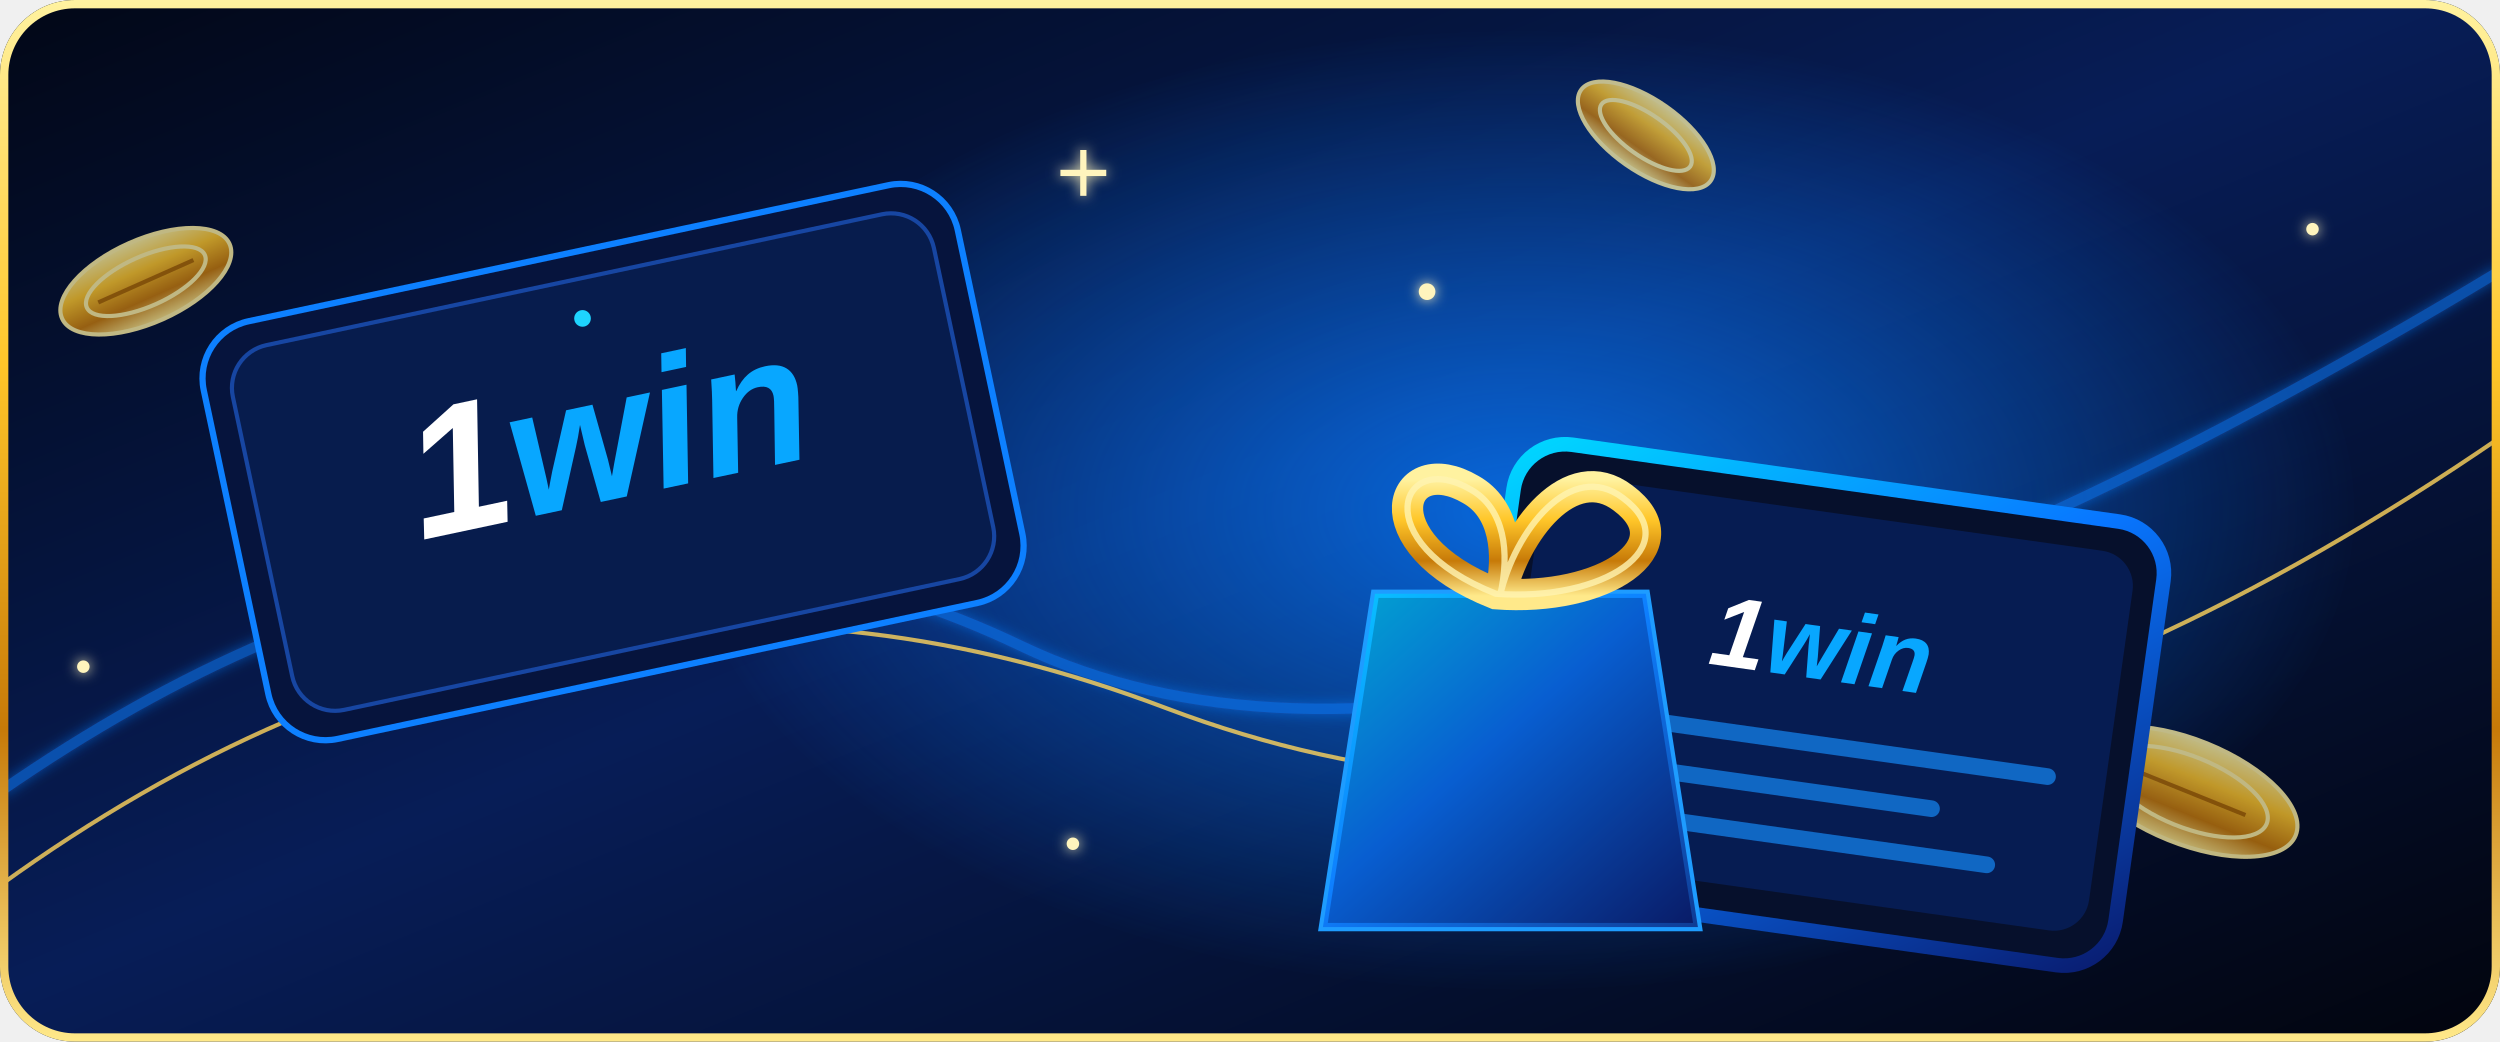
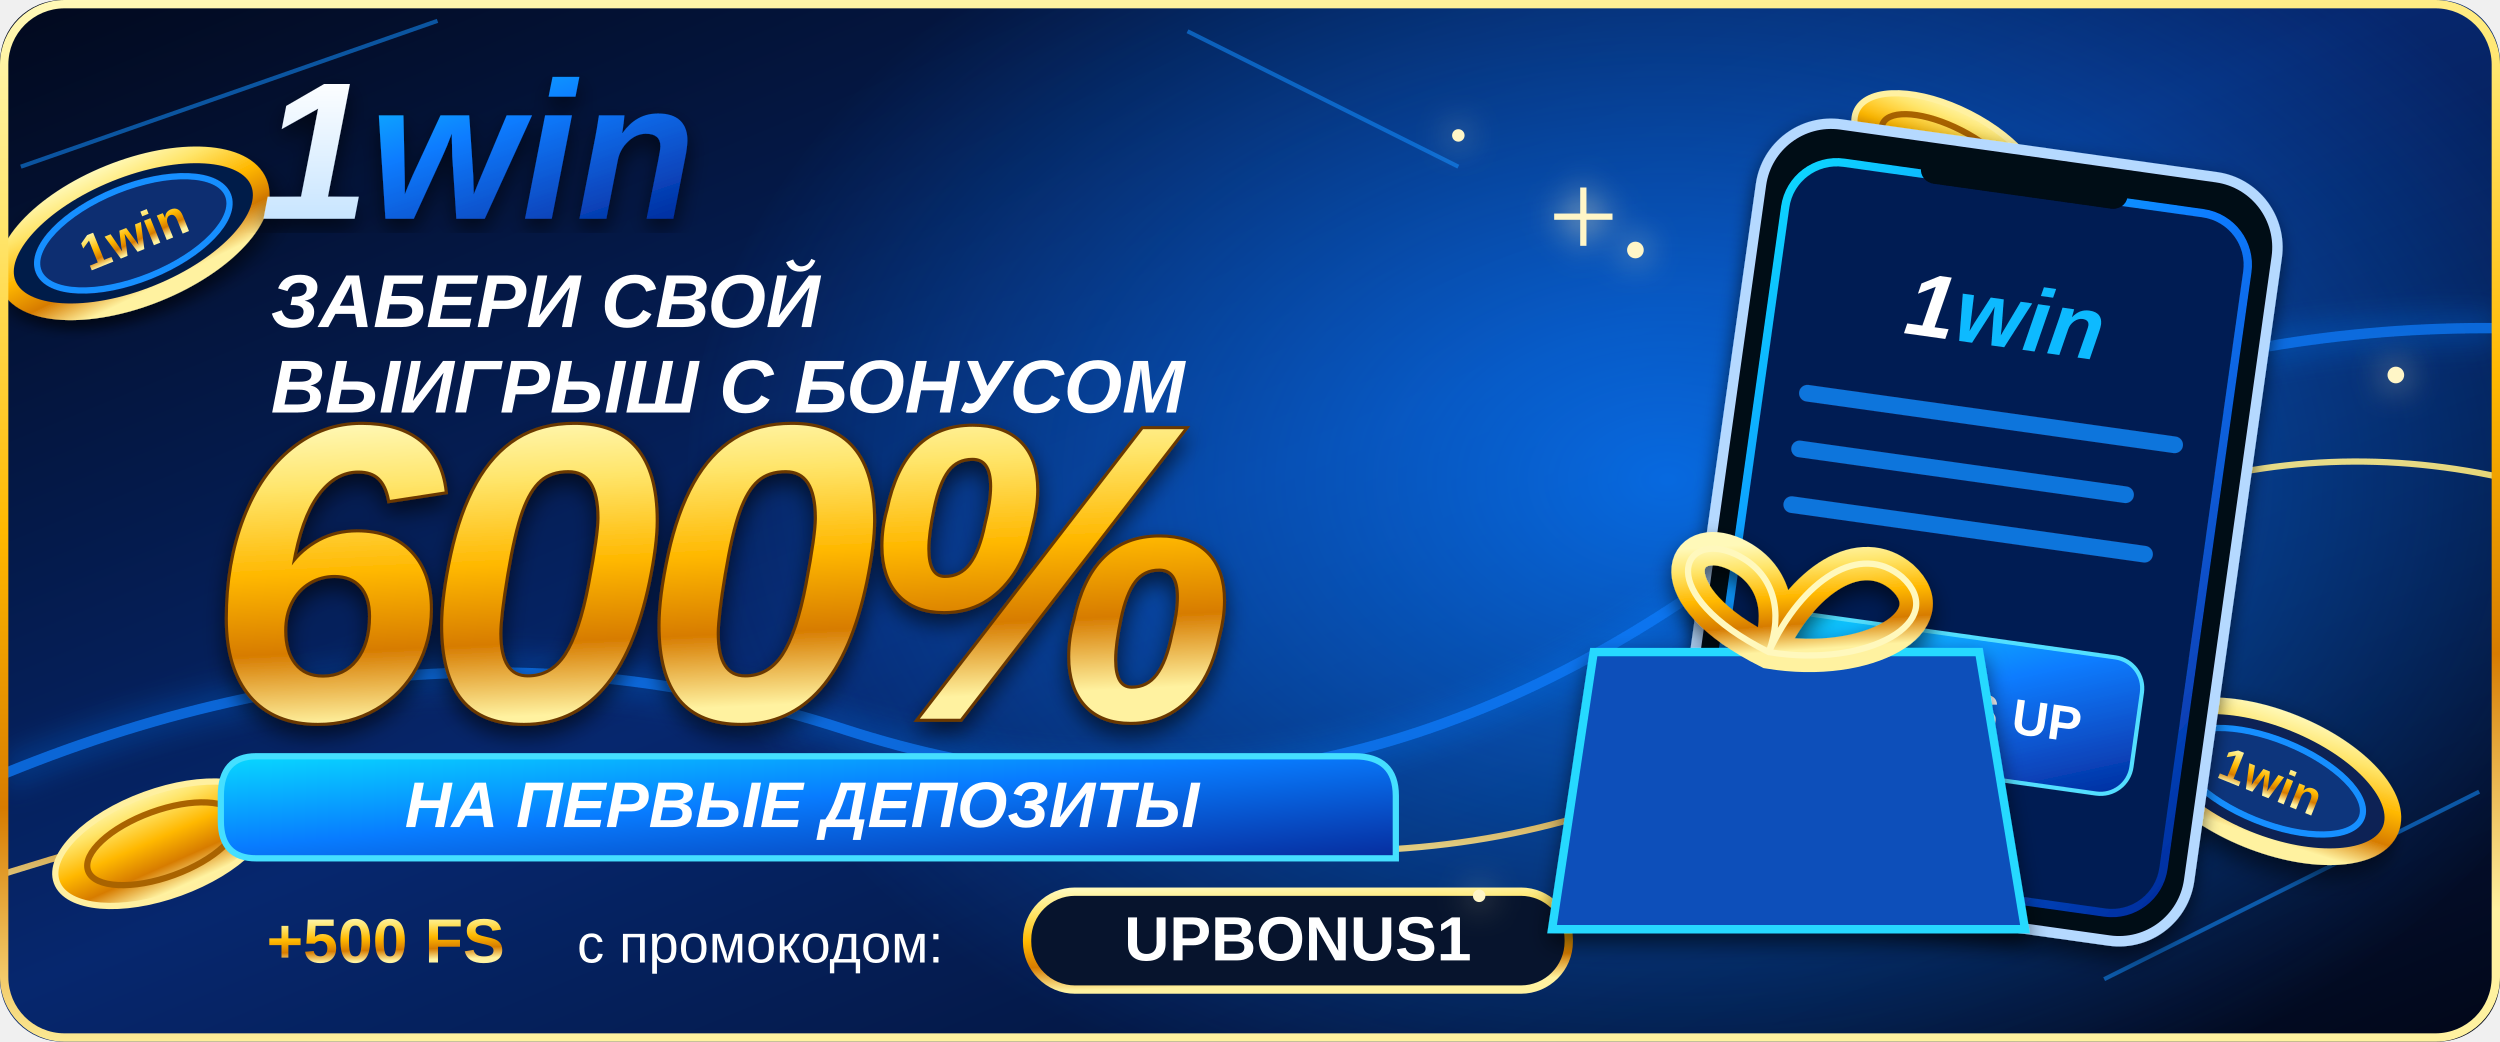
<svg xmlns="http://www.w3.org/2000/svg" width="1200" height="500" viewBox="0 0 1200 500">
  <defs>
    <linearGradient id="bg" x1="0" y1="0" x2="1" y2="1">
-       <stop stop-color="#020716" />
-       <stop offset=".48" stop-color="#071d57" />
-       <stop offset="1" stop-color="#02040d" />
+       <stop stop-color="#02091d" />
+       <stop offset=".48" stop-color="#06276e" />
+       <stop offset="1" stop-color="#020718" />
    </linearGradient>
-     <linearGradient id="gold" x1="0" y1="0" x2="0" y2="1">
-       <stop stop-color="#fff2a0" />
-       <stop offset=".35" stop-color="#ffc629" />
-       <stop offset=".7" stop-color="#c77a08" />
-       <stop offset="1" stop-color="#ffe98a" />
-     </linearGradient>
-     <linearGradient id="blue" x1="0" y1="0" x2="1" y2="1">
-       <stop stop-color="#00d8ff" />
-       <stop offset=".45" stop-color="#0876ff" />
-       <stop offset="1" stop-color="#091c70" />
-     </linearGradient>
-     <radialGradient id="glow">
+     <radialGradient id="blueGlow">
      <stop stop-color="#087bff" stop-opacity=".8" />
      <stop offset="1" stop-color="#087bff" stop-opacity="0" />
    </radialGradient>
-     <filter id="blur">
-       <feGaussianBlur stdDeviation="28" />
-     </filter>
-     <filter id="shine">
-       <feGaussianBlur stdDeviation="3" result="b" />
+     <linearGradient id="gold" x1="0" y1="0" x2=".15" y2="1">
+       <stop stop-color="#fff9b9" />
+       <stop offset=".22" stop-color="#ffe56a" />
+       <stop offset=".5" stop-color="#ffb800" />
+       <stop offset=".76" stop-color="#d77c00" />
+       <stop offset="1" stop-color="#fff2a0" />
+     </linearGradient>
+     <linearGradient id="blue" x1="0" y1="0" x2="1" y2="1">
+       <stop stop-color="#08d8ff" />
+       <stop offset=".45" stop-color="#087cff" />
+       <stop offset="1" stop-color="#062c9d" />
+     </linearGradient>
+     <linearGradient id="white" x1="0" y1="0" x2="0" y2="1">
+       <stop stop-color="#fff" />
+       <stop offset="1" stop-color="#c8e5ff" />
+     </linearGradient>
+     <filter id="glow">
+       <feGaussianBlur stdDeviation="8" result="b" />
      <feMerge>
        <feMergeNode in="b" />
        <feMergeNode in="SourceGraphic" />
      </feMerge>
    </filter>
+     <filter id="shadow">
+       <feGaussianBlur in="SourceAlpha" stdDeviation="5" />
+       <feOffset dy="5" />
+       <feComponentTransfer>
+         <feFuncA type="linear" slope=".6" />
+       </feComponentTransfer>
+       <feMerge>
+         <feMergeNode />
+         <feMergeNode in="SourceGraphic" />
+       </feMerge>
+     </filter>
  </defs>
-   <rect width="1200" height="500" rx="36" fill="url(#bg)" />
-   <ellipse cx="730" cy="245" rx="400" ry="230" fill="url(#glow)" />
-   <path d="M0 380 Q260 200 490 310 T1200 130" fill="none" stroke="#087dff" stroke-width="5" opacity=".55" filter="url(#shine)" />
-   <path d="M0 425 Q270 230 560 340 T1200 210" fill="none" stroke="#ffd45b" stroke-width="2" opacity=".8" />
-   <g opacity=".75" fill="url(#gold)" stroke="#fff0a0" stroke-width="2">
-     <g transform="translate(70 135) rotate(-24)">
-       <ellipse rx="44" ry="20" />
-       <ellipse rx="31" ry="12" fill="none" />
-       <path d="M-25 0H25" stroke="#ad6800" />
-     </g>
-     <g transform="translate(1050 380) rotate(22)">
-       <ellipse rx="56" ry="25" />
-       <ellipse rx="41" ry="17" fill="none" />
-       <path d="M-30 0H30" stroke="#ad6800" />
-     </g>
-     <g transform="translate(790 65) rotate(35)">
-       <ellipse rx="38" ry="17" />
-       <ellipse rx="26" ry="10" fill="none" />
-     </g>
+   <rect width="1200" height="500" rx="30" fill="url(#bg)" />
+   <ellipse cx="800" cy="230" rx="470" ry="330" fill="url(#blueGlow)" />
+   <path d="M-40 390 Q190 280 405 350 T820 280 T1250 160" fill="none" stroke="#087dff" stroke-width="5" opacity=".75" filter="url(#glow)" />
+   <path d="M-30 430 Q260 330 500 390 T900 315 T1240 240" fill="none" stroke="url(#gold)" stroke-width="3" opacity=".9" />
+   <g fill="none" stroke="#138eff" stroke-width="2" opacity=".55">
+     <path d="M10 80L210 10" />
+     <path d="M1010 470L1190 380" />
+     <path d="M570 15L700 80" />
  </g>
-   <g transform="translate(92 160) rotate(-12)">
-     <rect x="0" y="0" width="370" height="205" rx="28" fill="#06143d" stroke="#0d80ff" stroke-width="3" />
-     <rect x="13" y="13" width="344" height="179" rx="21" fill="#071c4d" stroke="#1746a2" stroke-width="2" />
-     <text x="185" y="120" text-anchor="middle" font-family="Arial,sans-serif" font-size="88" font-weight="900" font-style="italic" fill="#fff">1<tspan fill="#08a7ff">win</tspan>
+   <g transform="translate(64 112) rotate(-22)" filter="url(#shadow)">
+     <ellipse rx="65" ry="31" fill="#061a4a" stroke="url(#gold)" stroke-width="8" />
+     <ellipse rx="49" ry="22" fill="#0b2e71" stroke="#168fff" stroke-width="3" />
+     <text y="9" text-anchor="middle" font-family="Arial,sans-serif" font-size="24" font-weight="900" fill="url(#gold)">1win</text>
+   </g>
+   <g transform="translate(1090 375) rotate(22)" filter="url(#shadow)">
+     <ellipse rx="62" ry="30" fill="#082254" stroke="url(#gold)" stroke-width="8" />
+     <ellipse rx="47" ry="20" fill="#0c347b" stroke="#168fff" stroke-width="3" />
+     <text y="8" text-anchor="middle" font-family="Arial,sans-serif" font-size="23" font-weight="900" fill="url(#gold)">1win</text>
+   </g>
+   <g transform="translate(935 75) rotate(27)">
+     <ellipse rx="49" ry="23" fill="url(#gold)" stroke="#fff1a1" stroke-width="3" />
+     <ellipse rx="35" ry="14" fill="none" stroke="#a96300" stroke-width="3" />
+     <text y="7" text-anchor="middle" font-family="Arial,sans-serif" font-size="16" font-weight="900" fill="#805000">1win</text>
+   </g>
+   <g transform="translate(78 405) rotate(-20)">
+     <ellipse rx="54" ry="25" fill="url(#gold)" stroke="#fff0a0" stroke-width="3" />
+     <ellipse rx="38" ry="16" fill="none" stroke="#a96300" stroke-width="3" />
+   </g>
+   <text x="125" y="105" font-family="Arial,sans-serif" font-size="94" font-style="italic" font-weight="900" fill="url(#white)" filter="url(#shadow)">1<tspan fill="url(#blue)">win</tspan>
+   </text>
+   <text x="130" y="157" font-family="Arial,sans-serif" font-size="36" font-style="italic" font-weight="900" fill="#fff">ЗАБЕРИ СВОЙ</text>
+   <text x="130" y="198" font-family="Arial,sans-serif" font-size="36" font-style="italic" font-weight="900" fill="#fff">ВЫИГРЫШ С БОНУСОМ</text>
+   <text x="100" y="345" font-family="Arial,sans-serif" font-size="202" font-style="italic" font-weight="900" letter-spacing="-8" fill="url(#gold)" stroke="#6b3900" stroke-width="3" paint-order="stroke" filter="url(#shadow)">600%</text>
+   <path d="M123 363 L650 363 Q670 363 670 382 L670 412 L123 412 Q106 412 106 394 L106 382 Q106 363 123 363Z" fill="url(#blue)" stroke="#45dfff" stroke-width="3" />
+   <text x="385" y="397" text-anchor="middle" font-family="Arial,sans-serif" font-size="31" font-style="italic" font-weight="900" fill="#fff">НА ПЕРВЫЕ ДЕПОЗИТЫ</text>
+   <text x="128" y="462" font-family="Arial,sans-serif" font-size="30" font-weight="900" fill="url(#gold)">+500 FS</text>
+   <text x="277" y="462" font-family="Arial,sans-serif" font-size="26" fill="#fff">с промокодом:</text>
+   <rect x="493" y="428" width="260" height="47" rx="23" fill="#07142d" stroke="url(#gold)" stroke-width="4" />
+   <text x="623" y="461" text-anchor="middle" font-family="Arial,sans-serif" font-size="30" font-weight="900" fill="#fff">UPBONUS1</text>
+   <g transform="translate(850 55) rotate(8)" filter="url(#shadow)">
+     <rect x="0" y="0" width="250" height="370" rx="34" fill="#030817" stroke="#b5d9ff" stroke-width="5" />
+     <rect x="13" y="18" width="224" height="339" rx="25" fill="#061e52" stroke="url(#blue)" stroke-width="4" />
+     <rect x="75" y="9" width="100" height="13" rx="7" fill="#030817" />
+     <text x="125" y="95" text-anchor="middle" font-family="Arial,sans-serif" font-size="43" font-style="italic" font-weight="900" fill="#fff">1<tspan fill="#08baff">win</tspan>
    </text>
-     <circle cx="185" cy="32" r="4" fill="#1ed4ff" />
+     <path d="M36 130H214 M36 157H194 M36 184H207" stroke="#138bff" stroke-width="8" stroke-linecap="round" opacity=".8" />
+     <rect x="35" y="235" width="180" height="66" rx="15" fill="url(#blue)" stroke="#53dfff" stroke-width="2" />
+     <text x="125" y="278" text-anchor="middle" font-family="Arial,sans-serif" font-size="24" font-weight="900" fill="#fff">BONUS UP</text>
  </g>
-   <g transform="translate(730 210) rotate(8)">
-     <rect x="0" y="0" width="315" height="215" rx="25" fill="#06102c" stroke="url(#blue)" stroke-width="7" />
-     <rect x="14" y="15" width="287" height="184" rx="17" fill="#061c52" />
-     <text x="157" y="95" text-anchor="middle" font-family="Arial,sans-serif" font-size="48" font-weight="900" font-style="italic" fill="#fff">1<tspan fill="#08a7ff">win</tspan>
-     </text>
-     <path d="M42 126H273 M42 149H220 M42 172H250" stroke="#168fff" stroke-width="8" stroke-linecap="round" opacity=".65" />
+   <g transform="translate(765 258)" filter="url(#shadow)">
+     <path d="M0 55 L185 55 L207 188 L-20 188Z" fill="#0750ba" stroke="#26d9ff" stroke-width="4" />
+     <path d="M83 55V188" stroke="url(#gold)" stroke-width="24" />
+     <path d="M-10 105H198" stroke="url(#gold)" stroke-width="22" />
+     <path d="M84 55 C28 27 42 -4 68 8 C87 17 91 36 84 55 C100 20 128 2 148 19 C171 40 132 63 84 55Z" fill="none" stroke="url(#gold)" stroke-width="16" stroke-linecap="round" />
+     <path d="M84 55 C28 27 42 -4 68 8 C87 17 91 36 84 55 C100 20 128 2 148 19 C171 40 132 63 84 55Z" fill="none" stroke="#fff8bd" stroke-width="3" />
  </g>
-   <g transform="translate(580 190)">
-     <path d="M80 95 L210 95 L235 255 L55 255 Z" fill="#061849" stroke="#1e9cff" stroke-width="4" />
-     <path d="M80 95 L210 95 L235 255 L55 255 Z" fill="url(#blue)" opacity=".75" />
-     <path d="M130 95V255" stroke="url(#gold)" stroke-width="27" />
-     <path d="M55 165H225" stroke="url(#gold)" stroke-width="24" />
-     <path d="M138 95 C75 70 92 25 126 45 C142 54 145 75 140 96 C147 65 174 30 199 49 C230 72 190 99 138 95Z" fill="none" stroke="url(#gold)" stroke-width="15" stroke-linecap="round" />
-     <path d="M138 95 C75 70 92 25 126 45 C142 54 145 75 140 96 C147 65 174 30 199 49 C230 72 190 99 138 95Z" fill="none" stroke="#fff4b1" stroke-width="3" opacity=".8" />
+   <g fill="#fff6c7" filter="url(#glow)">
+     <circle cx="785" cy="120" r="4" />
+     <circle cx="700" cy="65" r="3" />
+     <circle cx="1150" cy="180" r="4" />
+     <circle cx="710" cy="430" r="3" />
+     <path d="M760 90v28m-14-14h28" stroke="#fff6c7" stroke-width="3" />
  </g>
-   <g fill="#fff4bd" filter="url(#shine)">
-     <path d="M520 72v22m-11-11h22" stroke="#fff4bd" stroke-width="3" />
-     <circle cx="515" cy="405" r="3" />
-     <circle cx="1110" cy="110" r="3" />
-     <circle cx="40" cy="320" r="3" />
-     <circle cx="685" cy="140" r="4" />
-   </g>
-   <rect x="2" y="2" width="1196" height="496" rx="34" fill="none" stroke="url(#gold)" stroke-width="4" />
+   <rect x="2" y="2" width="1196" height="496" rx="29" fill="none" stroke="url(#gold)" stroke-width="4" />
</svg>
